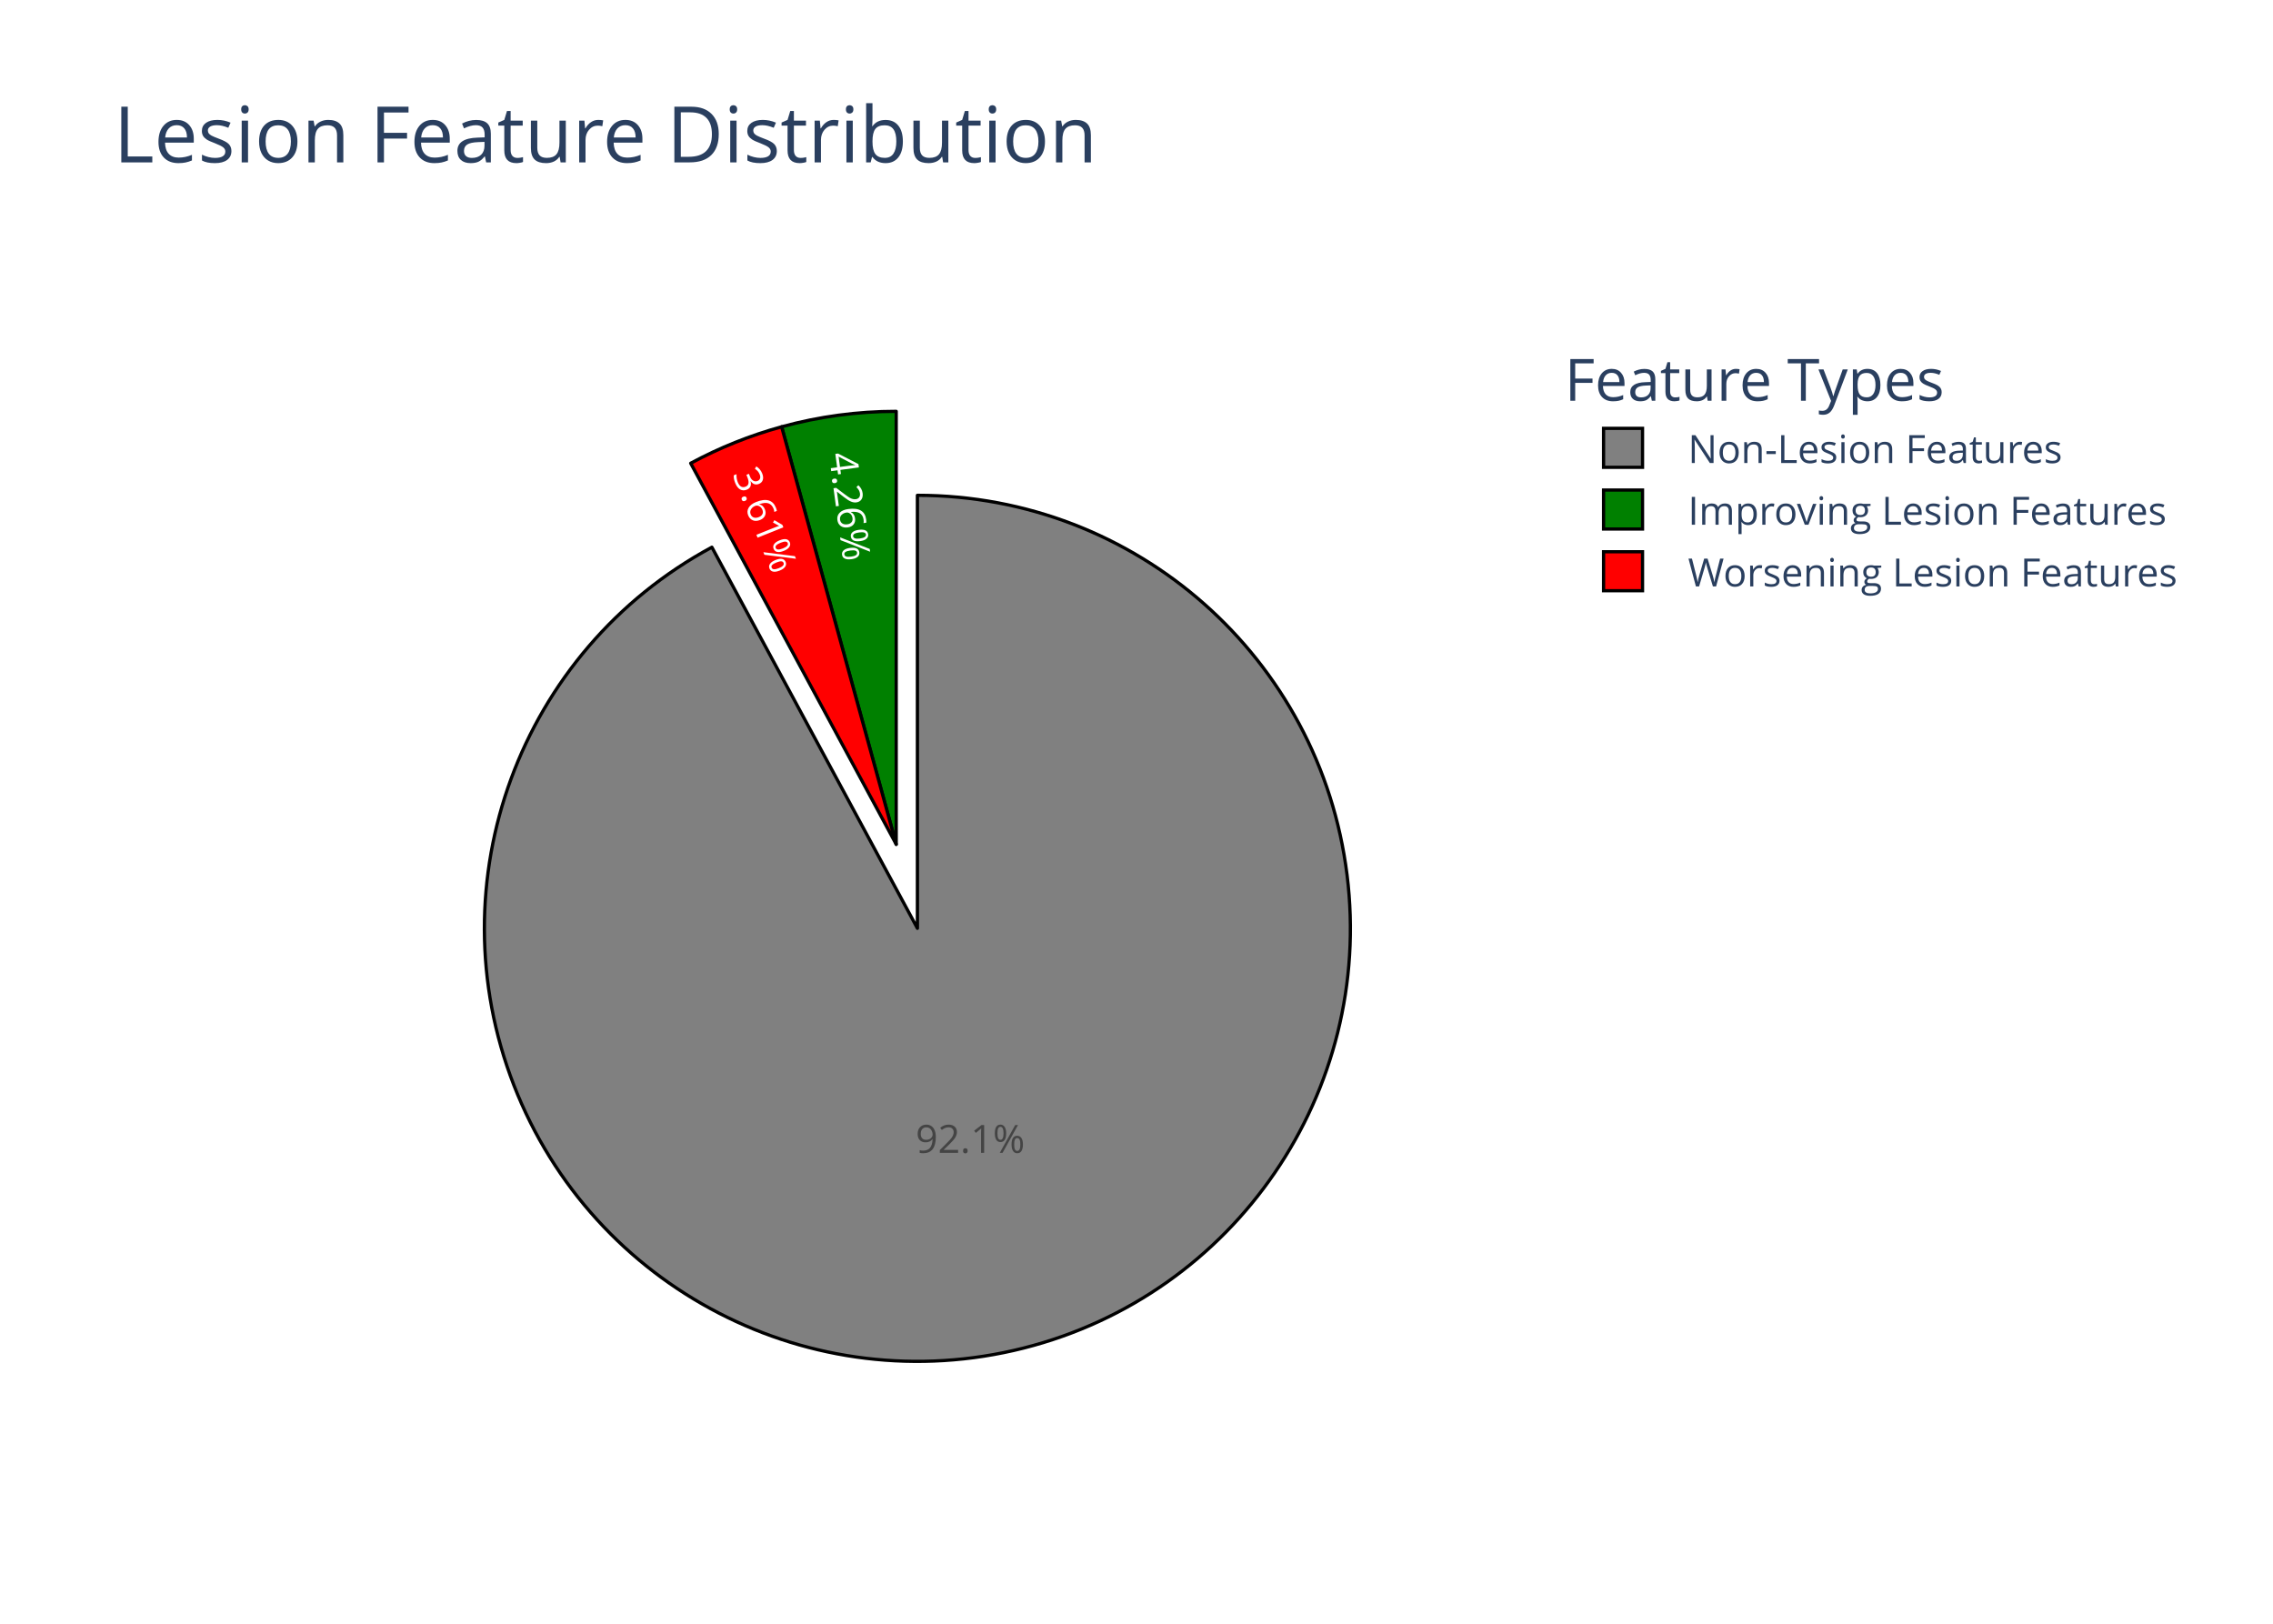
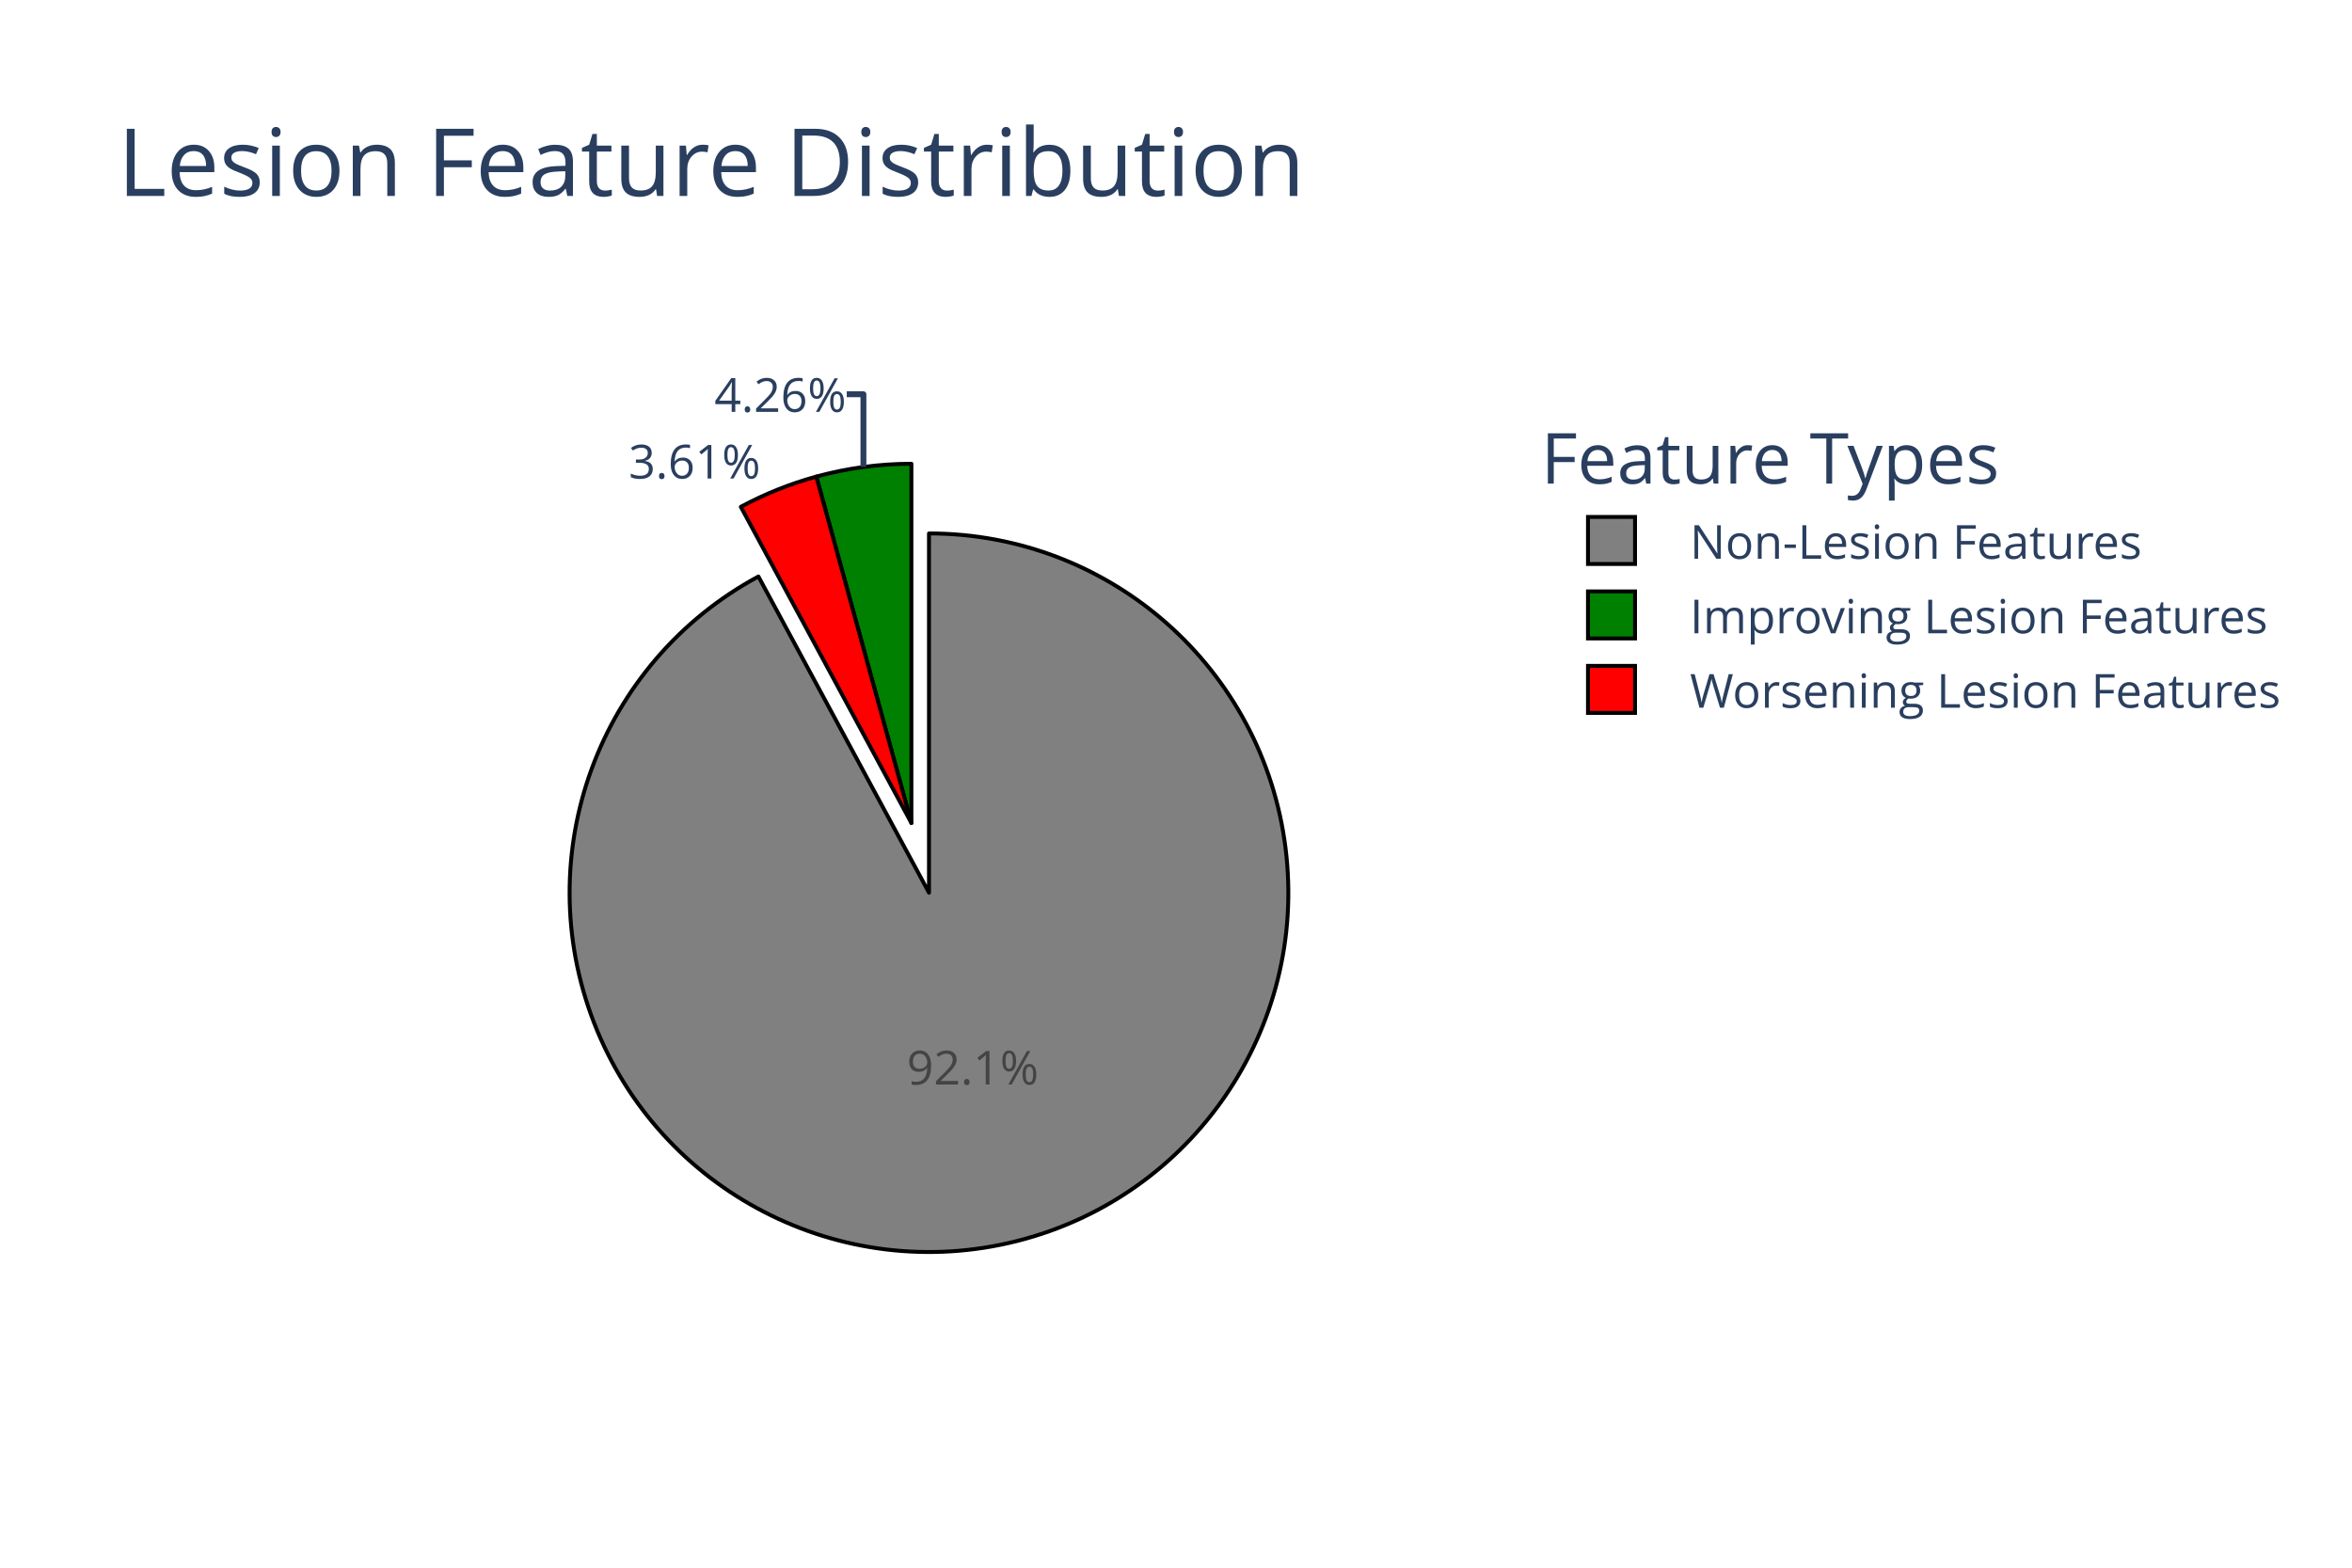
- <svg xmlns="http://www.w3.org/2000/svg" class="main-svg" width="700" height="500" style="" viewBox="0 0 700 500">
-   <rect x="0" y="0" width="700" height="500" style="fill: rgb(255, 255, 255); fill-opacity: 1;" />
-   <defs id="defs-86bea4">
+ <svg xmlns="http://www.w3.org/2000/svg" class="main-svg" width="600" height="400" style="" viewBox="0 0 600 400">
+   <rect x="0" y="0" width="600" height="400" style="fill: rgb(255, 255, 255); fill-opacity: 1;" />
+   <defs id="defs-575e93">
    <g class="clips" />
    <g class="gradients" />
    <g class="patterns" />
  </defs>
  <g class="bglayer" />
  <g class="layer-below">
    <g class="imagelayer" />
    <g class="shapelayer" />
  </g>
  <g class="cartesianlayer" />
  <g class="polarlayer" />
  <g class="smithlayer" />
  <g class="ternarylayer" />
  <g class="geolayer" />
  <g class="funnelarealayer" />
  <g class="pielayer">
    <g class="trace" stroke-linejoin="round" style="opacity: 1;">
      <g class="slice">
-         <path class="surface" d="M282.528,285.855l0,-133.333a133.333,133.333 0 1 1 -63.293,15.98Z" style="pointer-events: none; fill: rgb(128, 128, 128); fill-opacity: 1; stroke-width: 1; stroke: rgb(0, 0, 0); stroke-opacity: 1;" />
+         <path class="surface" d="M236.988,227.776l0,-91.667a91.667,91.667 0 1 1 -43.514,10.986Z" style="pointer-events: none; fill: rgb(128, 128, 128); fill-opacity: 1; stroke-width: 1; stroke: rgb(0, 0, 0); stroke-opacity: 1;" />
        <g class="slicetext">
-           <text data-notex="1" class="slicetext" transform="translate(298.8077,354.9936)" text-anchor="middle" x="0" y="0" style="font-family: 'Open Sans', verdana, arial, sans-serif; font-size: 12px; fill: rgb(68, 68, 68); fill-opacity: 1; white-space: pre;">92.1%</text>
+           <text data-notex="1" class="slicetext" transform="translate(248.1453,276.7144)" text-anchor="middle" x="0" y="0" style="font-family: 'Open Sans', verdana, arial, sans-serif; font-size: 12px; fill: rgb(68, 68, 68); fill-opacity: 1; white-space: pre;">92.1%</text>
        </g>
      </g>
      <g class="slice">
-         <path class="surface" d="M276,260l-35.285,-128.58a133.333,133.333 0 0 1 35.285,-4.754Z" style="pointer-events: none; fill: rgb(0, 128, 0); fill-opacity: 1; stroke-width: 1; stroke: rgb(0, 0, 0); stroke-opacity: 1;" />
+         <path class="surface" d="M232.5,210l-24.259,-88.399a91.667,91.667 0 0 1 24.259,-3.268Z" style="pointer-events: none; fill: rgb(0, 128, 0); fill-opacity: 1; stroke-width: 1; stroke: rgb(0, 0, 0); stroke-opacity: 1;" />
        <g class="slicetext">
-           <text data-notex="1" class="slicetext" transform="translate(257.5108,156.4634)rotate(82.32726)" text-anchor="middle" x="0" y="0" style="font-family: 'Open Sans', verdana, arial, sans-serif; font-size: 12px; fill: rgb(255, 255, 255); fill-opacity: 1; white-space: pre;">4.26%</text>
+           <text data-notex="1" class="slicetext" transform="translate(199.058,105.0907)" text-anchor="middle" x="0" y="0" style="font-family: 'Open Sans', verdana, arial, sans-serif; font-size: 12px; fill: rgb(42, 63, 95); fill-opacity: 1; white-space: pre;">4.26%</text>
        </g>
+         <path class="textline" stroke-width="1.5" d="M220.261,119.154V100.591h-4.25" fill="none" style="stroke: rgb(42, 63, 95); stroke-opacity: 1;" />
      </g>
      <g class="slice">
-         <path class="surface" d="M276,260l-63.293,-117.353a133.333,133.333 0 0 1 28.008,-11.226Z" style="pointer-events: none; fill: rgb(255, 0, 0); fill-opacity: 1; stroke-width: 1; stroke: rgb(0, 0, 0); stroke-opacity: 1;" />
+         <path class="surface" d="M232.5,210l-43.514,-80.68a91.667,91.667 0 0 1 19.255,-7.718Z" style="pointer-events: none; fill: rgb(255, 0, 0); fill-opacity: 1; stroke-width: 1; stroke: rgb(0, 0, 0); stroke-opacity: 1;" />
        <g class="slicetext">
-           <text data-notex="1" class="slicetext" transform="translate(231.7096,161.5992)rotate(68.15744)" text-anchor="middle" x="0" y="0" style="font-family: 'Open Sans', verdana, arial, sans-serif; font-size: 12px; fill: rgb(255, 255, 255); fill-opacity: 1; white-space: pre;">3.61%</text>
+           <text data-notex="1" class="slicetext" transform="translate(177.1916,122.0907)" text-anchor="middle" x="0" y="0" style="font-family: 'Open Sans', verdana, arial, sans-serif; font-size: 12px; fill: rgb(42, 63, 95); fill-opacity: 1; white-space: pre;">3.61%</text>
        </g>
      </g>
    </g>
  </g>
  <g class="iciclelayer" />
  <g class="treemaplayer" />
  <g class="sunburstlayer" />
  <g class="glimages" />
-   <defs id="topdefs-86bea4">
+   <defs id="topdefs-575e93">
    <g class="clips" />
-     <clipPath id="legend86bea4">
-       <rect width="208" height="91" x="0" y="0" />
+     <clipPath id="legend575e93">
+       <rect width="197" height="91" x="0" y="0" />
    </clipPath>
  </defs>
  <g class="layer-above">
    <g class="imagelayer" />
    <g class="shapelayer" />
  </g>
  <g class="infolayer">
-     <g class="legend" pointer-events="all" transform="translate(479.84,100)">
-       <rect class="bg" shape-rendering="crispEdges" style="stroke: rgb(68, 68, 68); stroke-opacity: 1; fill: rgb(255, 255, 255); fill-opacity: 1; stroke-width: 0px;" width="208" height="91" x="0" y="0" />
-       <g class="scrollbox" transform="" clip-path="url(#legend86bea4)">
+     <g class="legend" pointer-events="all" transform="translate(391.1,100)">
+       <rect class="bg" shape-rendering="crispEdges" style="stroke: rgb(68, 68, 68); stroke-opacity: 1; fill: rgb(255, 255, 255); fill-opacity: 1; stroke-width: 0px;" width="197" height="91" x="0" y="0" />
+       <g class="scrollbox" transform="" clip-path="url(#legend575e93)">
        <text class="legendtitletext" text-anchor="start" x="2" y="23.4" style="font-family: 'Open Sans', verdana, arial, sans-serif; font-size: 18px; fill: rgb(42, 63, 95); fill-opacity: 1; white-space: pre;">Feature Types</text>
        <g class="groups">
          <g class="traces" transform="translate(0,37.9)" style="opacity: 1;">
            <text class="legendtext" text-anchor="start" x="40" y="4.68" style="font-family: 'Open Sans', verdana, arial, sans-serif; font-size: 12px; fill: rgb(42, 63, 95); fill-opacity: 1; white-space: pre;">Non-Lesion Features</text>
            <g class="layers" style="opacity: 1;">
              <g class="legendfill" />
              <g class="legendlines" />
              <g class="legendsymbols">
                <g class="legendpoints">
                  <path class="legendpie" d="M6,6H-6V-6H6Z" transform="translate(20,0)" style="fill: rgb(128, 128, 128); fill-opacity: 1; stroke-width: 1; stroke: rgb(0, 0, 0); stroke-opacity: 1;" />
                </g>
              </g>
            </g>
-             <rect class="legendtoggle" x="0" y="-9.5" width="202.279" height="19" style="fill: rgb(0, 0, 0); fill-opacity: 0;" />
+             <rect class="legendtoggle" x="0" y="-9.5" width="191.453" height="19" style="fill: rgb(0, 0, 0); fill-opacity: 0;" />
          </g>
          <g class="traces" transform="translate(0,56.9)" style="opacity: 1;">
            <text class="legendtext" text-anchor="start" x="40" y="4.68" style="font-family: 'Open Sans', verdana, arial, sans-serif; font-size: 12px; fill: rgb(42, 63, 95); fill-opacity: 1; white-space: pre;">Improving Lesion Features</text>
            <g class="layers" style="opacity: 1;">
              <g class="legendfill" />
              <g class="legendlines" />
              <g class="legendsymbols">
                <g class="legendpoints">
                  <path class="legendpie" d="M6,6H-6V-6H6Z" transform="translate(20,0)" style="fill: rgb(0, 128, 0); fill-opacity: 1; stroke-width: 1; stroke: rgb(0, 0, 0); stroke-opacity: 1;" />
                </g>
              </g>
            </g>
-             <rect class="legendtoggle" x="0" y="-9.5" width="202.279" height="19" style="fill: rgb(0, 0, 0); fill-opacity: 0;" />
+             <rect class="legendtoggle" x="0" y="-9.5" width="191.453" height="19" style="fill: rgb(0, 0, 0); fill-opacity: 0;" />
          </g>
          <g class="traces" transform="translate(0,75.9)" style="opacity: 1;">
            <text class="legendtext" text-anchor="start" x="40" y="4.68" style="font-family: 'Open Sans', verdana, arial, sans-serif; font-size: 12px; fill: rgb(42, 63, 95); fill-opacity: 1; white-space: pre;">Worsening Lesion Features</text>
            <g class="layers" style="opacity: 1;">
              <g class="legendfill" />
              <g class="legendlines" />
              <g class="legendsymbols">
                <g class="legendpoints">
                  <path class="legendpie" d="M6,6H-6V-6H6Z" transform="translate(20,0)" style="fill: rgb(255, 0, 0); fill-opacity: 1; stroke-width: 1; stroke: rgb(0, 0, 0); stroke-opacity: 1;" />
                </g>
              </g>
            </g>
-             <rect class="legendtoggle" x="0" y="-9.5" width="202.279" height="19" style="fill: rgb(0, 0, 0); fill-opacity: 0;" />
+             <rect class="legendtoggle" x="0" y="-9.5" width="191.453" height="19" style="fill: rgb(0, 0, 0); fill-opacity: 0;" />
          </g>
        </g>
      </g>
      <rect class="scrollbar" rx="20" ry="3" width="0" height="0" style="fill: rgb(128, 139, 164); fill-opacity: 1;" x="0" y="0" />
    </g>
    <g class="g-gtitle">
-       <text class="gtitle" x="35" y="50" text-anchor="start" dy="0em" style="opacity: 1; font-family: 'Open Sans', verdana, arial, sans-serif; font-size: 24px; fill: rgb(42, 63, 95); fill-opacity: 1; white-space: pre;">Lesion Feature Distribution</text>
+       <text class="gtitle" x="30" y="50" text-anchor="start" dy="0em" style="opacity: 1; font-family: 'Open Sans', verdana, arial, sans-serif; font-size: 24px; fill: rgb(42, 63, 95); fill-opacity: 1; white-space: pre;">Lesion Feature Distribution</text>
    </g>
  </g>
</svg>
